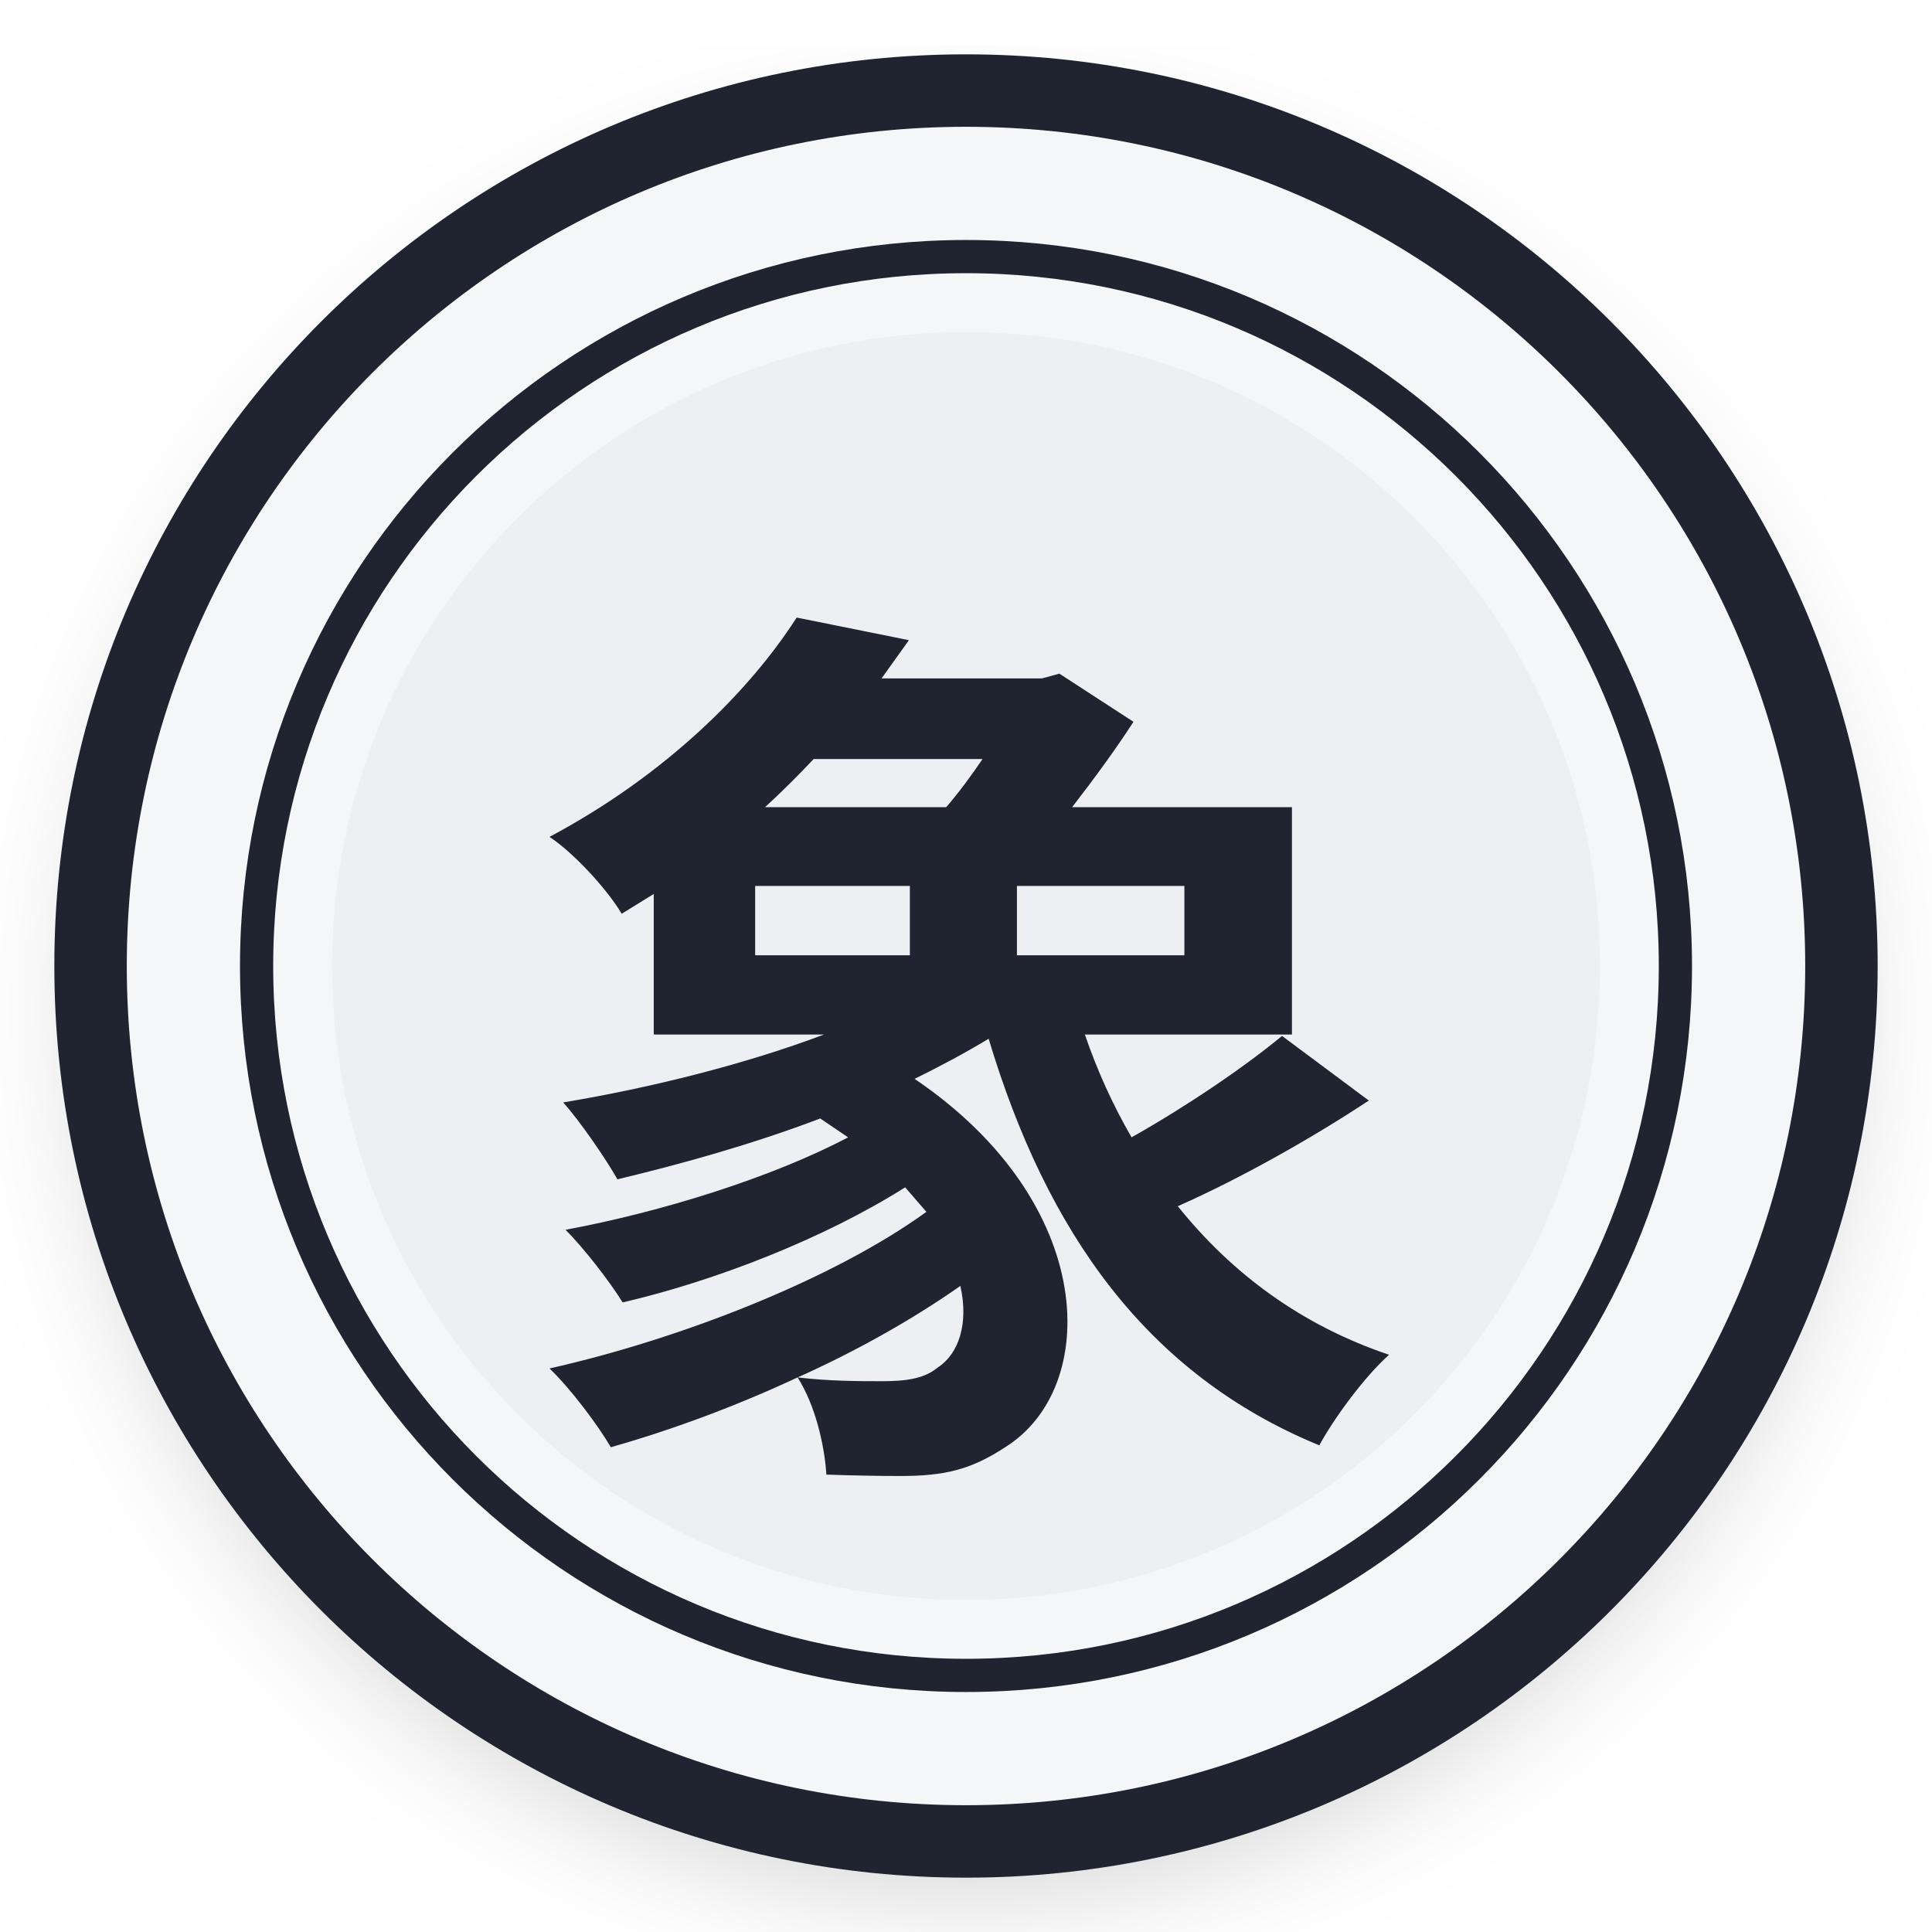
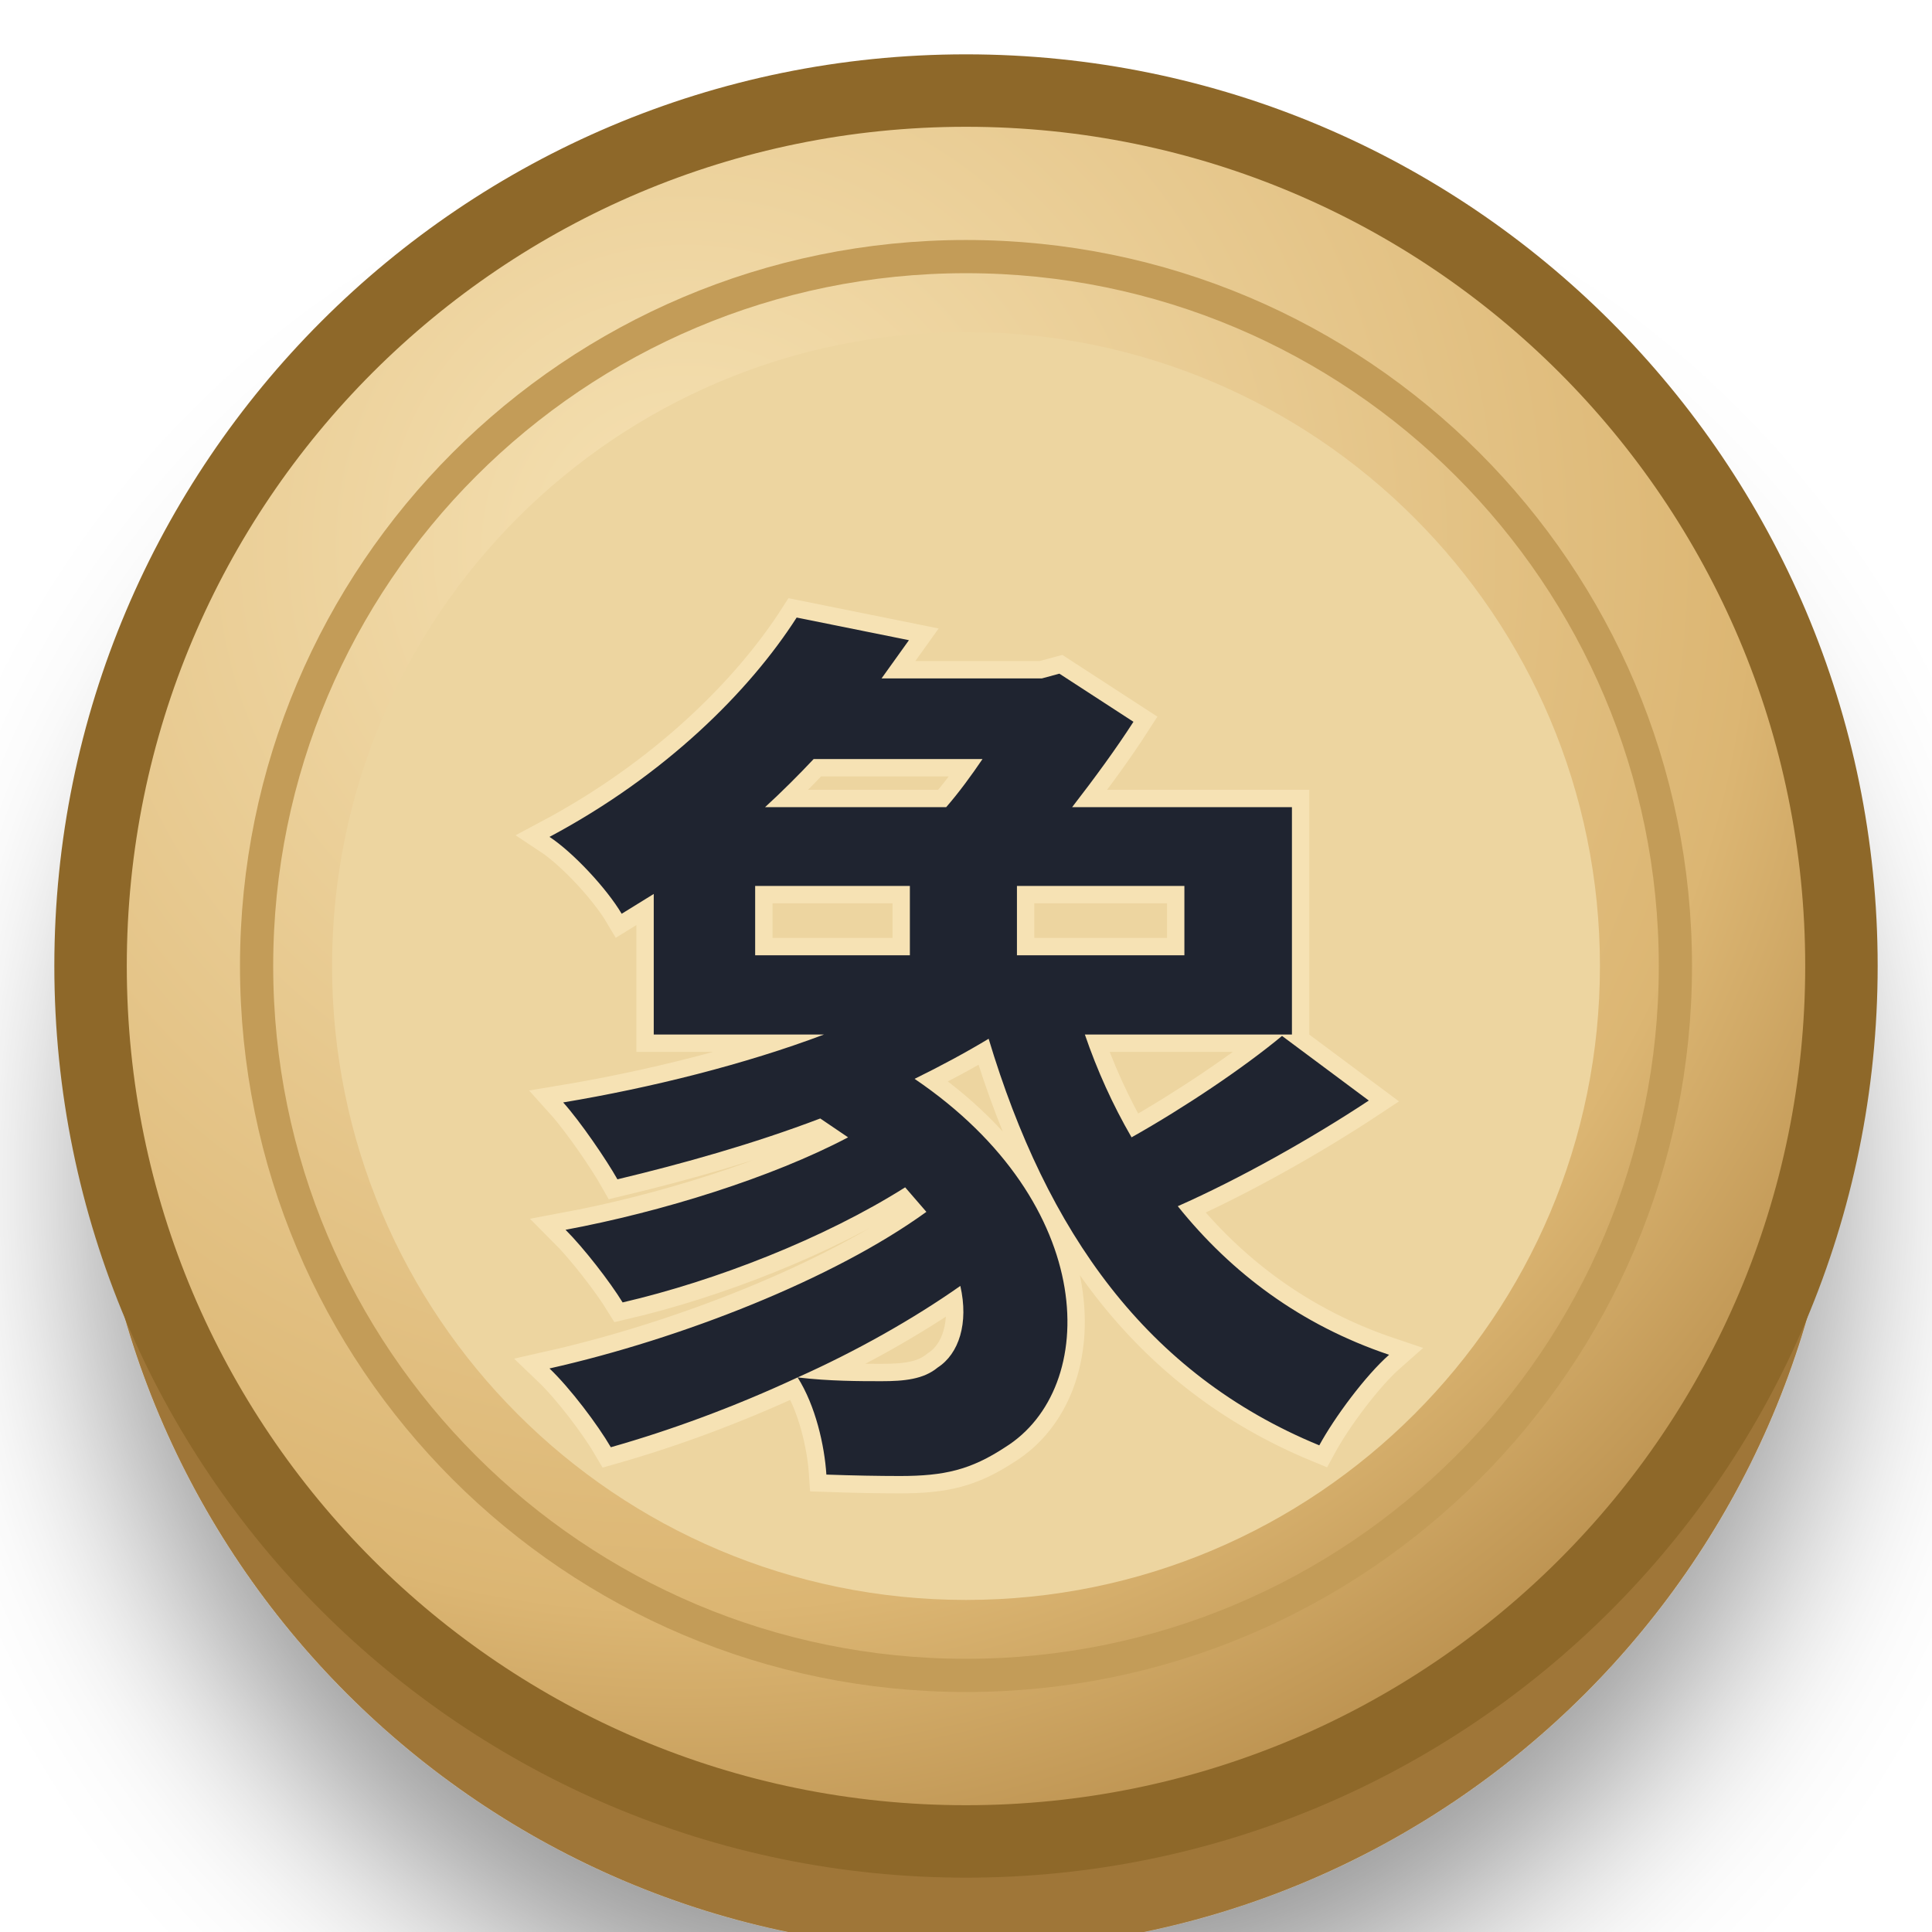
<svg xmlns="http://www.w3.org/2000/svg" width="64" height="64" viewBox="0 0 64 64">
  <defs>
-     <filter id="piece-shadow" x="-25%" y="-25%" width="150%" height="150%">
-       <feDropShadow dx="0" dy="1.5" stdDeviation="2" flood-color="#000000" flood-opacity="0.18" />
+     <radialGradient id="piece-dome-black_elephant" cx="34%" cy="26%" r="78%">
+       <stop offset="0%" stop-color="#F6E2B4" />
+       <stop offset="78%" stop-color="#DCB673" />
+       <stop offset="100%" stop-color="#BC9250" />
+     </radialGradient>
+     <filter id="piece-shadow-black_elephant" x="-30%" y="-30%" width="160%" height="175%">
+       <feDropShadow dx="0" dy="3.6" stdDeviation="3.2" flood-color="#000000" flood-opacity="0.42" />
    </filter>
  </defs>
-   <circle cx="32" cy="32" r="29" fill="#F5F6F8" filter="url(#piece-shadow)" />
-   <circle cx="32" cy="32" r="29" fill="none" stroke="#1F2430" stroke-width="2.4" />
-   <circle cx="32" cy="32" r="23.5" fill="none" stroke="#1F2430" stroke-width="1.1" />
-   <circle cx="32" cy="32" r="21" fill="#EDEFF2" />
-   <text x="32" y="33" text-anchor="middle" dominant-baseline="central" font-family="&quot;KaiTi&quot;,&quot;STKaiti&quot;,&quot;Noto Serif SC&quot;,serif" font-size="30" font-weight="700" fill="#1F2430">象</text>
+   <circle cx="32" cy="35.6" r="29" fill="#9F7638" filter="url(#piece-shadow-black_elephant)" />
+   <circle cx="32" cy="32" r="29" fill="url(#piece-dome-black_elephant)" stroke="#8E6829" stroke-width="2.4" />
+   <circle cx="32" cy="32" r="23.5" fill="none" stroke="#C39C58" stroke-width="1.1" />
+   <circle cx="32" cy="32" r="21" fill="#EDD5A0" />
+   <text x="32" y="33" text-anchor="middle" dominant-baseline="central" font-family="&quot;KaiTi&quot;,&quot;STKaiti&quot;,&quot;Noto Serif SC&quot;,serif" font-size="30" font-weight="700" fill="#1F2430" stroke="#F6E2B4" stroke-width="1.15" paint-order="stroke">象</text>
</svg>
